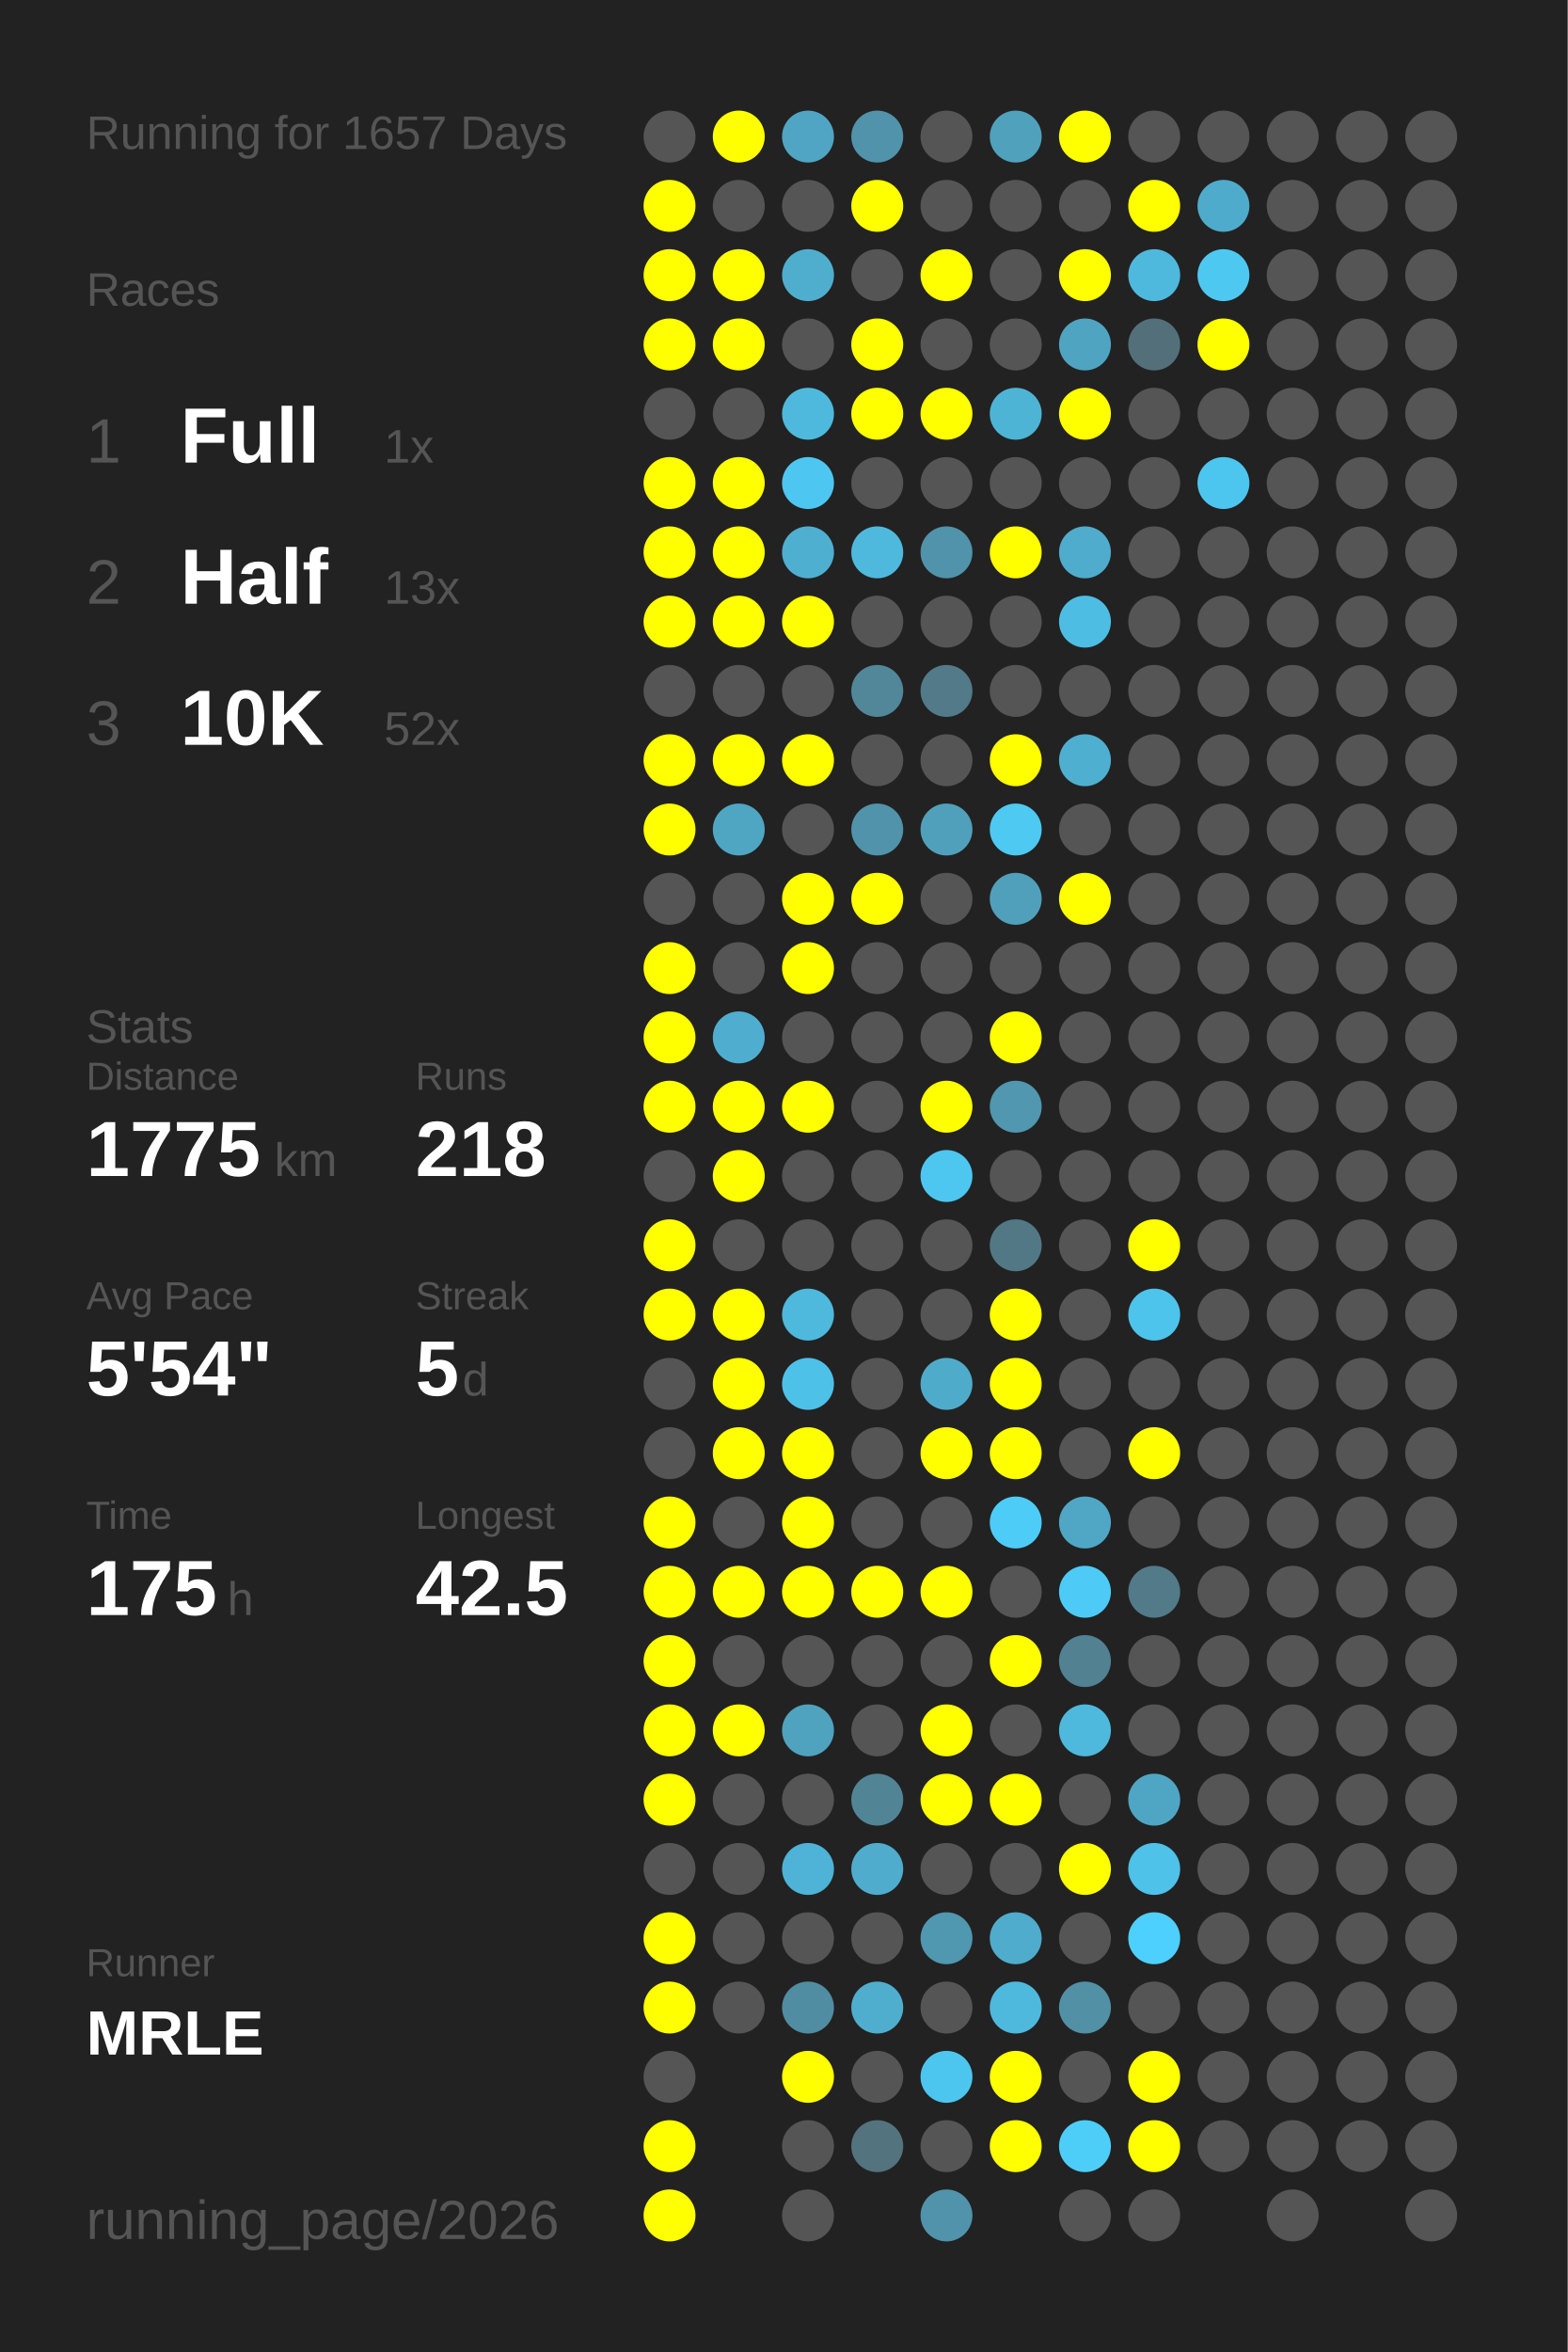
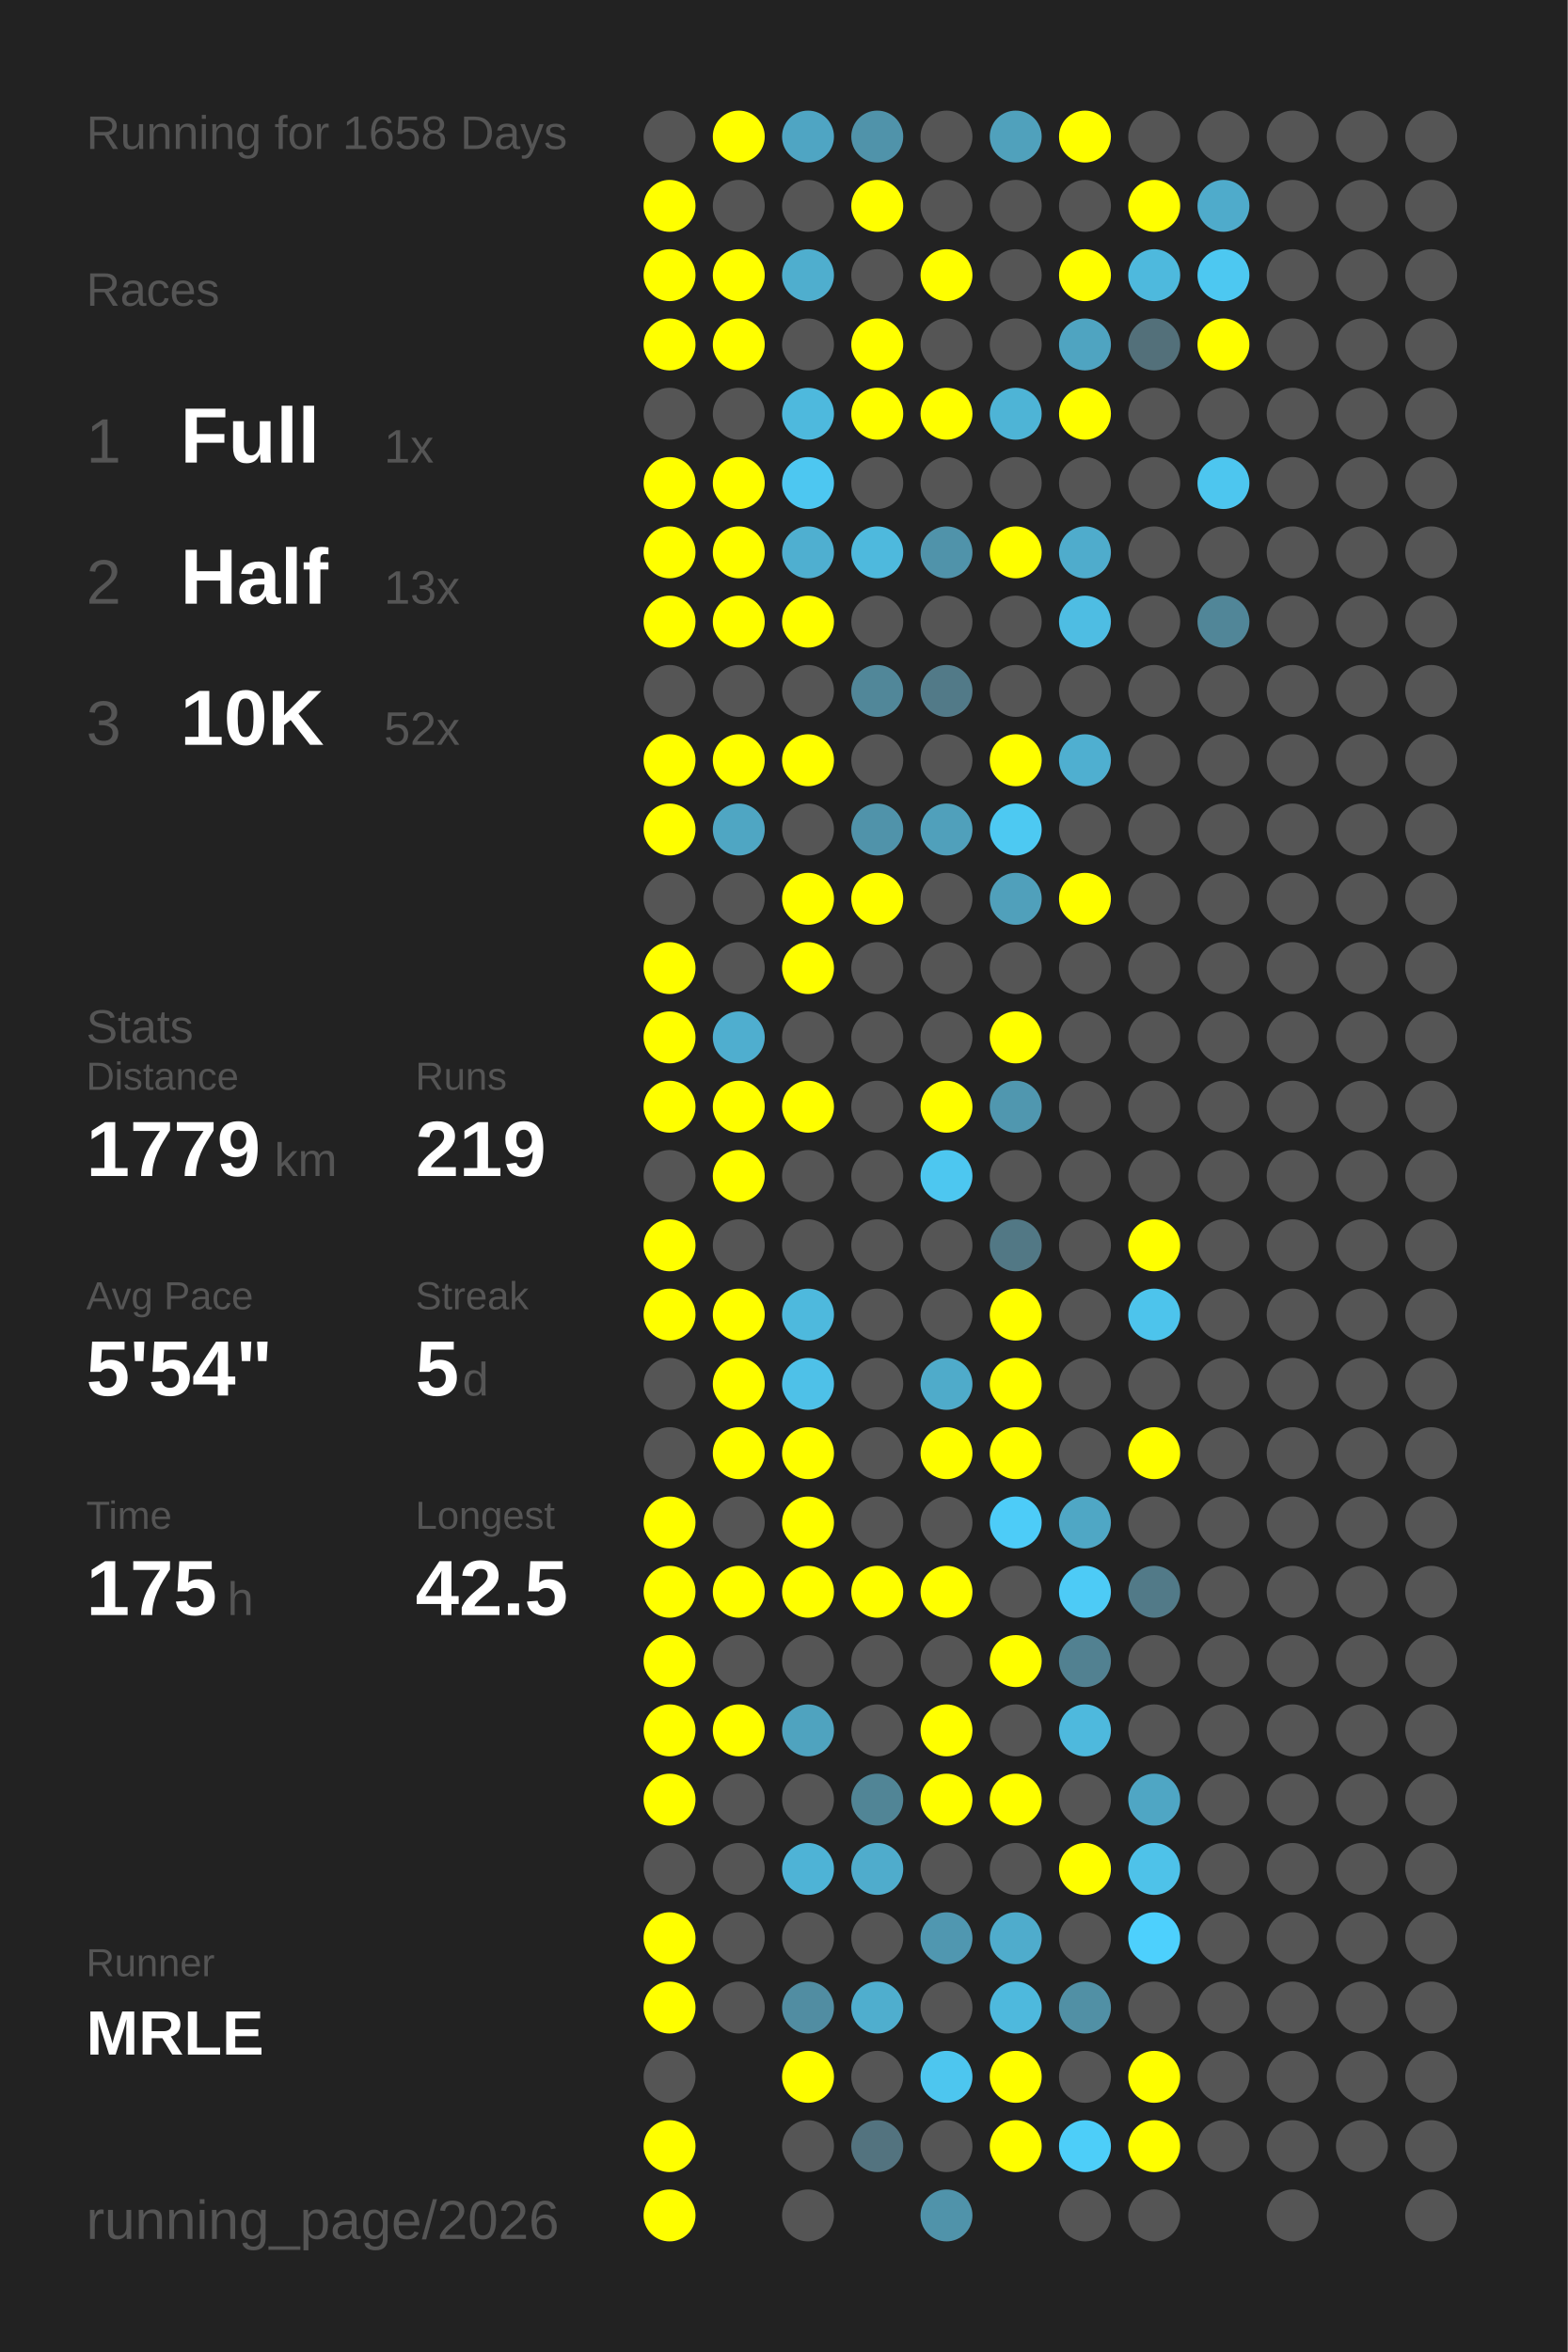
<svg xmlns="http://www.w3.org/2000/svg" baseProfile="full" height="300mm" version="1.1" viewBox="0,0,200,300" width="200mm">
  <defs />
  <rect fill="#222222" height="300" width="200" x="0" y="0" />
-   <text fill="#555555" style="font-size:6px; font-family:Arial;" x="11" y="19">Running for 1657 Days</text>
+   <text fill="#555555" style="font-size:6px; font-family:Arial;" x="11" y="19">Running for 1658 Days</text>
  <text fill="#555555" style="font-size:6px; font-family:Arial;" x="11" y="39">Races</text>
  <text fill="#555555" style="font-size:8px; font-family:Arial;" x="11" y="59">1</text>
  <text fill="#FFFFFF" style="font-size:10px; font-family:Arial; font-weight:bold;" x="23" y="59">Full</text>
  <text fill="#555555" style="font-size:6px; font-family:Arial;" x="49" y="59">1x</text>
  <text fill="#555555" style="font-size:8px; font-family:Arial;" x="11" y="77">2</text>
  <text fill="#FFFFFF" style="font-size:10px; font-family:Arial; font-weight:bold;" x="23" y="77">Half</text>
  <text fill="#555555" style="font-size:6px; font-family:Arial;" x="49" y="77">13x</text>
  <text fill="#555555" style="font-size:8px; font-family:Arial;" x="11" y="95">3</text>
  <text fill="#FFFFFF" style="font-size:10px; font-family:Arial; font-weight:bold;" x="23" y="95">10K</text>
  <text fill="#555555" style="font-size:6px; font-family:Arial;" x="49" y="95">52x</text>
  <text fill="#555555" style="font-size:6px; font-family:Arial;" x="11" y="133">Stats</text>
  <text fill="#555555" style="font-size:5px; font-family:Arial;" x="11" y="139">Distance</text>
-   <text fill="#FFFFFF" style="font-size:10px; font-family:Arial; font-weight:bold;" x="11" y="150">1775</text>
+   <text fill="#FFFFFF" style="font-size:10px; font-family:Arial; font-weight:bold;" x="11" y="150">1779</text>
  <text fill="#555555" style="font-size:6px; font-family:Arial;" x="35" y="150">km</text>
  <text fill="#555555" style="font-size:5px; font-family:Arial;" x="53" y="139">Runs</text>
-   <text fill="#FFFFFF" style="font-size:10px; font-family:Arial; font-weight:bold;" x="53" y="150">218</text>
+   <text fill="#FFFFFF" style="font-size:10px; font-family:Arial; font-weight:bold;" x="53" y="150">219</text>
  <text fill="#555555" style="font-size:5px; font-family:Arial;" x="11" y="167">Avg Pace</text>
  <text fill="#FFFFFF" style="font-size:10px; font-family:Arial; font-weight:bold;" x="11" y="178">5'54"</text>
  <text fill="#555555" style="font-size:5px; font-family:Arial;" x="53" y="167">Streak</text>
  <text fill="#FFFFFF" style="font-size:10px; font-family:Arial; font-weight:bold;" x="53" y="178">5</text>
  <text fill="#555555" style="font-size:6px; font-family:Arial;" x="59" y="178">d</text>
  <text fill="#555555" style="font-size:5px; font-family:Arial;" x="11" y="195">Time</text>
  <text fill="#FFFFFF" style="font-size:10px; font-family:Arial; font-weight:bold;" x="11" y="206">175</text>
  <text fill="#555555" style="font-size:6px; font-family:Arial;" x="29" y="206">h</text>
  <text fill="#555555" style="font-size:5px; font-family:Arial;" x="53" y="195">Longest</text>
  <text fill="#FFFFFF" style="font-size:10px; font-family:Arial; font-weight:bold;" x="53" y="206">42.5</text>
  <text fill="#555555" style="font-size:5px; font-family:Arial;" x="11" y="252.065">Runner</text>
  <text fill="#FFFFFF" style="font-size:8px; font-family:Arial; font-weight:bold;" x="11" y="262.065">MRLE</text>
  <text fill="#555555" style="font-size:7px; font-family:Arial;" x="11" y="285.581">running_page/2026</text>
  <circle cx="85.417" cy="17.419" fill="#555555" r="3.312" />
  <circle cx="85.417" cy="26.258" fill="#FFFF00" r="3.312" />
  <circle cx="85.417" cy="35.097" fill="#FFFF00" r="3.312" />
  <circle cx="85.417" cy="43.935" fill="#FFFF00" r="3.312" />
  <circle cx="85.417" cy="52.774" fill="#555555" r="3.312" />
  <circle cx="85.417" cy="61.613" fill="#FFFF00" r="3.312" />
  <circle cx="85.417" cy="70.452" fill="#FFFF00" r="3.312" />
  <circle cx="85.417" cy="79.29" fill="#FFFF00" r="3.312" />
  <circle cx="85.417" cy="88.129" fill="#555555" r="3.312" />
  <circle cx="85.417" cy="96.968" fill="#FFFF00" r="3.312" />
  <circle cx="85.417" cy="105.806" fill="#FFFF00" r="3.312" />
  <circle cx="85.417" cy="114.645" fill="#555555" r="3.312" />
  <circle cx="85.417" cy="123.484" fill="#FFFF00" r="3.312" />
  <circle cx="85.417" cy="132.323" fill="#FFFF00" r="3.312" />
  <circle cx="85.417" cy="141.161" fill="#FFFF00" r="3.312" />
  <circle cx="85.417" cy="150" fill="#555555" r="3.312" />
  <circle cx="85.417" cy="158.839" fill="#FFFF00" r="3.312" />
  <circle cx="85.417" cy="167.677" fill="#FFFF00" r="3.312" />
  <circle cx="85.417" cy="176.516" fill="#555555" r="3.312" />
  <circle cx="85.417" cy="185.355" fill="#555555" r="3.312" />
  <circle cx="85.417" cy="194.194" fill="#FFFF00" r="3.312" />
  <circle cx="85.417" cy="203.032" fill="#FFFF00" r="3.312" />
  <circle cx="85.417" cy="211.871" fill="#FFFF00" r="3.312" />
  <circle cx="85.417" cy="220.71" fill="#FFFF00" r="3.312" />
  <circle cx="85.417" cy="229.548" fill="#FFFF00" r="3.312" />
  <circle cx="85.417" cy="238.387" fill="#555555" r="3.312" />
  <circle cx="85.417" cy="247.226" fill="#FFFF00" r="3.312" />
  <circle cx="85.417" cy="256.065" fill="#FFFF00" r="3.312" />
  <circle cx="85.417" cy="264.903" fill="#555555" r="3.312" />
  <circle cx="85.417" cy="273.742" fill="#FFFF00" r="3.312" />
  <circle cx="85.417" cy="282.581" fill="#FFFF00" r="3.312" />
  <circle cx="94.25" cy="17.419" fill="#FFFF00" r="3.312" />
  <circle cx="94.25" cy="26.258" fill="#555555" r="3.312" />
  <circle cx="94.25" cy="35.097" fill="#FFFF00" r="3.312" />
  <circle cx="94.25" cy="43.935" fill="#FFFF00" r="3.312" />
  <circle cx="94.25" cy="52.774" fill="#555555" r="3.312" />
  <circle cx="94.25" cy="61.613" fill="#FFFF00" r="3.312" />
  <circle cx="94.25" cy="70.452" fill="#FFFF00" r="3.312" />
  <circle cx="94.25" cy="79.29" fill="#FFFF00" r="3.312" />
  <circle cx="94.25" cy="88.129" fill="#555555" r="3.312" />
  <circle cx="94.25" cy="96.968" fill="#FFFF00" r="3.312" />
  <circle cx="94.25" cy="105.806" fill="#4fa6c3" r="3.312" />
  <circle cx="94.25" cy="114.645" fill="#555555" r="3.312" />
  <circle cx="94.25" cy="123.484" fill="#555555" r="3.312" />
  <circle cx="94.25" cy="132.323" fill="#4faecf" r="3.312" />
  <circle cx="94.25" cy="141.161" fill="#FFFF00" r="3.312" />
  <circle cx="94.25" cy="150" fill="#FFFF00" r="3.312" />
  <circle cx="94.25" cy="158.839" fill="#555555" r="3.312" />
  <circle cx="94.25" cy="167.677" fill="#FFFF00" r="3.312" />
  <circle cx="94.25" cy="176.516" fill="#FFFF00" r="3.312" />
  <circle cx="94.25" cy="185.355" fill="#FFFF00" r="3.312" />
  <circle cx="94.25" cy="194.194" fill="#555555" r="3.312" />
  <circle cx="94.25" cy="203.032" fill="#FFFF00" r="3.312" />
  <circle cx="94.25" cy="211.871" fill="#555555" r="3.312" />
  <circle cx="94.25" cy="220.71" fill="#FFFF00" r="3.312" />
  <circle cx="94.25" cy="229.548" fill="#555555" r="3.312" />
  <circle cx="94.25" cy="238.387" fill="#555555" r="3.312" />
  <circle cx="94.25" cy="247.226" fill="#555555" r="3.312" />
  <circle cx="94.25" cy="256.065" fill="#555555" r="3.312" />
  <circle cx="103.083" cy="17.419" fill="#4fa5c3" r="3.312" />
  <circle cx="103.083" cy="26.258" fill="#555555" r="3.312" />
  <circle cx="103.083" cy="35.097" fill="#4faece" r="3.312" />
  <circle cx="103.083" cy="43.935" fill="#555555" r="3.312" />
  <circle cx="103.083" cy="52.774" fill="#4eb9dd" r="3.312" />
  <circle cx="103.083" cy="61.613" fill="#4dc7f1" r="3.312" />
  <circle cx="103.083" cy="70.452" fill="#4fafd0" r="3.312" />
  <circle cx="103.083" cy="79.29" fill="#FFFF00" r="3.312" />
  <circle cx="103.083" cy="88.129" fill="#555555" r="3.312" />
  <circle cx="103.083" cy="96.968" fill="#FFFF00" r="3.312" />
  <circle cx="103.083" cy="105.806" fill="#555555" r="3.312" />
  <circle cx="103.083" cy="114.645" fill="#FFFF00" r="3.312" />
  <circle cx="103.083" cy="123.484" fill="#FFFF00" r="3.312" />
  <circle cx="103.083" cy="132.323" fill="#555555" r="3.312" />
  <circle cx="103.083" cy="141.161" fill="#FFFF00" r="3.312" />
  <circle cx="103.083" cy="150" fill="#555555" r="3.312" />
  <circle cx="103.083" cy="158.839" fill="#555555" r="3.312" />
  <circle cx="103.083" cy="167.677" fill="#4eb9dd" r="3.312" />
  <circle cx="103.083" cy="176.516" fill="#4ec1e8" r="3.312" />
  <circle cx="103.083" cy="185.355" fill="#FFFF00" r="3.312" />
  <circle cx="103.083" cy="194.194" fill="#FFFF00" r="3.312" />
  <circle cx="103.083" cy="203.032" fill="#FFFF00" r="3.312" />
  <circle cx="103.083" cy="211.871" fill="#555555" r="3.312" />
  <circle cx="103.083" cy="220.71" fill="#4fa3bf" r="3.312" />
  <circle cx="103.083" cy="229.548" fill="#555555" r="3.312" />
  <circle cx="103.083" cy="238.387" fill="#4eb3d6" r="3.312" />
  <circle cx="103.083" cy="247.226" fill="#555555" r="3.312" />
  <circle cx="103.083" cy="256.065" fill="#518da2" r="3.312" />
  <circle cx="103.083" cy="264.903" fill="#FFFF00" r="3.312" />
  <circle cx="103.083" cy="273.742" fill="#555555" r="3.312" />
  <circle cx="103.083" cy="282.581" fill="#555555" r="3.312" />
  <circle cx="111.917" cy="17.419" fill="#5093aa" r="3.312" />
  <circle cx="111.917" cy="26.258" fill="#FFFF00" r="3.312" />
  <circle cx="111.917" cy="35.097" fill="#555555" r="3.312" />
  <circle cx="111.917" cy="43.935" fill="#FFFF00" r="3.312" />
  <circle cx="111.917" cy="52.774" fill="#FFFF00" r="3.312" />
  <circle cx="111.917" cy="61.613" fill="#555555" r="3.312" />
  <circle cx="111.917" cy="70.452" fill="#4eb9dd" r="3.312" />
  <circle cx="111.917" cy="79.29" fill="#555555" r="3.312" />
  <circle cx="111.917" cy="88.129" fill="#518799" r="3.312" />
  <circle cx="111.917" cy="96.968" fill="#555555" r="3.312" />
  <circle cx="111.917" cy="105.806" fill="#5093aa" r="3.312" />
  <circle cx="111.917" cy="114.645" fill="#FFFF00" r="3.312" />
  <circle cx="111.917" cy="123.484" fill="#555555" r="3.312" />
  <circle cx="111.917" cy="132.323" fill="#555555" r="3.312" />
  <circle cx="111.917" cy="141.161" fill="#555555" r="3.312" />
  <circle cx="111.917" cy="150" fill="#555555" r="3.312" />
  <circle cx="111.917" cy="158.839" fill="#555555" r="3.312" />
  <circle cx="111.917" cy="167.677" fill="#555555" r="3.312" />
  <circle cx="111.917" cy="176.516" fill="#555555" r="3.312" />
  <circle cx="111.917" cy="185.355" fill="#555555" r="3.312" />
  <circle cx="111.917" cy="194.194" fill="#555555" r="3.312" />
  <circle cx="111.917" cy="203.032" fill="#FFFF00" r="3.312" />
  <circle cx="111.917" cy="211.871" fill="#555555" r="3.312" />
  <circle cx="111.917" cy="220.71" fill="#555555" r="3.312" />
  <circle cx="111.917" cy="229.548" fill="#518596" r="3.312" />
  <circle cx="111.917" cy="238.387" fill="#4faccc" r="3.312" />
  <circle cx="111.917" cy="247.226" fill="#555555" r="3.312" />
  <circle cx="111.917" cy="256.065" fill="#4faece" r="3.312" />
  <circle cx="111.917" cy="264.903" fill="#555555" r="3.312" />
  <circle cx="111.917" cy="273.742" fill="#53737f" r="3.312" />
  <circle cx="120.75" cy="17.419" fill="#555555" r="3.312" />
  <circle cx="120.75" cy="26.258" fill="#555555" r="3.312" />
  <circle cx="120.75" cy="35.097" fill="#FFFF00" r="3.312" />
  <circle cx="120.75" cy="43.935" fill="#555555" r="3.312" />
  <circle cx="120.75" cy="52.774" fill="#FFFF00" r="3.312" />
  <circle cx="120.75" cy="61.613" fill="#555555" r="3.312" />
  <circle cx="120.75" cy="70.452" fill="#5093aa" r="3.312" />
  <circle cx="120.75" cy="79.29" fill="#555555" r="3.312" />
  <circle cx="120.75" cy="88.129" fill="#527a88" r="3.312" />
  <circle cx="120.75" cy="96.968" fill="#555555" r="3.312" />
  <circle cx="120.75" cy="105.806" fill="#50a0bb" r="3.312" />
  <circle cx="120.75" cy="114.645" fill="#555555" r="3.312" />
  <circle cx="120.75" cy="123.484" fill="#555555" r="3.312" />
  <circle cx="120.75" cy="132.323" fill="#555555" r="3.312" />
  <circle cx="120.75" cy="141.161" fill="#FFFF00" r="3.312" />
  <circle cx="120.75" cy="150" fill="#4dc7f0" r="3.312" />
  <circle cx="120.75" cy="158.839" fill="#555555" r="3.312" />
  <circle cx="120.75" cy="167.677" fill="#555555" r="3.312" />
  <circle cx="120.75" cy="176.516" fill="#4fabca" r="3.312" />
  <circle cx="120.75" cy="185.355" fill="#FFFF00" r="3.312" />
  <circle cx="120.75" cy="194.194" fill="#555555" r="3.312" />
  <circle cx="120.75" cy="203.032" fill="#FFFF00" r="3.312" />
  <circle cx="120.75" cy="211.871" fill="#555555" r="3.312" />
  <circle cx="120.75" cy="220.71" fill="#FFFF00" r="3.312" />
  <circle cx="120.75" cy="229.548" fill="#FFFF00" r="3.312" />
  <circle cx="120.75" cy="238.387" fill="#555555" r="3.312" />
  <circle cx="120.75" cy="247.226" fill="#5097b0" r="3.312" />
  <circle cx="120.75" cy="256.065" fill="#555555" r="3.312" />
  <circle cx="120.75" cy="264.903" fill="#4dc6ef" r="3.312" />
  <circle cx="120.75" cy="273.742" fill="#555555" r="3.312" />
  <circle cx="120.75" cy="282.581" fill="#5093aa" r="3.312" />
  <circle cx="129.583" cy="17.419" fill="#50a1bc" r="3.312" />
  <circle cx="129.583" cy="26.258" fill="#555555" r="3.312" />
  <circle cx="129.583" cy="35.097" fill="#555555" r="3.312" />
  <circle cx="129.583" cy="43.935" fill="#555555" r="3.312" />
  <circle cx="129.583" cy="52.774" fill="#4eb4d6" r="3.312" />
  <circle cx="129.583" cy="61.613" fill="#555555" r="3.312" />
  <circle cx="129.583" cy="70.452" fill="#FFFF00" r="3.312" />
  <circle cx="129.583" cy="79.29" fill="#555555" r="3.312" />
  <circle cx="129.583" cy="88.129" fill="#555555" r="3.312" />
  <circle cx="129.583" cy="96.968" fill="#FFFF00" r="3.312" />
  <circle cx="129.583" cy="105.806" fill="#4dc9f2" r="3.312" />
  <circle cx="129.583" cy="114.645" fill="#50a0bb" r="3.312" />
  <circle cx="129.583" cy="123.484" fill="#555555" r="3.312" />
  <circle cx="129.583" cy="132.323" fill="#FFFF00" r="3.312" />
  <circle cx="129.583" cy="141.161" fill="#5097af" r="3.312" />
  <circle cx="129.583" cy="150" fill="#555555" r="3.312" />
  <circle cx="129.583" cy="158.839" fill="#527885" r="3.312" />
  <circle cx="129.583" cy="167.677" fill="#FFFF00" r="3.312" />
  <circle cx="129.583" cy="176.516" fill="#FFFF00" r="3.312" />
  <circle cx="129.583" cy="185.355" fill="#FFFF00" r="3.312" />
  <circle cx="129.583" cy="194.194" fill="#4dccf8" r="3.312" />
  <circle cx="129.583" cy="203.032" fill="#555555" r="3.312" />
  <circle cx="129.583" cy="211.871" fill="#FFFF00" r="3.312" />
  <circle cx="129.583" cy="220.71" fill="#555555" r="3.312" />
  <circle cx="129.583" cy="229.548" fill="#FFFF00" r="3.312" />
  <circle cx="129.583" cy="238.387" fill="#555555" r="3.312" />
  <circle cx="129.583" cy="247.226" fill="#4faccc" r="3.312" />
  <circle cx="129.583" cy="256.065" fill="#4eb9dd" r="3.312" />
  <circle cx="129.583" cy="264.903" fill="#FFFF00" r="3.312" />
  <circle cx="129.583" cy="273.742" fill="#FFFF00" r="3.312" />
  <circle cx="138.417" cy="17.419" fill="#FFFF00" r="3.312" />
  <circle cx="138.417" cy="26.258" fill="#555555" r="3.312" />
  <circle cx="138.417" cy="35.097" fill="#FFFF00" r="3.312" />
  <circle cx="138.417" cy="43.935" fill="#4fa4c1" r="3.312" />
  <circle cx="138.417" cy="52.774" fill="#FFFF00" r="3.312" />
  <circle cx="138.417" cy="61.613" fill="#555555" r="3.312" />
  <circle cx="138.417" cy="70.452" fill="#4faccc" r="3.312" />
  <circle cx="138.417" cy="79.29" fill="#4ebde3" r="3.312" />
  <circle cx="138.417" cy="88.129" fill="#555555" r="3.312" />
  <circle cx="138.417" cy="96.968" fill="#4fafd0" r="3.312" />
  <circle cx="138.417" cy="105.806" fill="#555555" r="3.312" />
  <circle cx="138.417" cy="114.645" fill="#FFFF00" r="3.312" />
  <circle cx="138.417" cy="123.484" fill="#555555" r="3.312" />
  <circle cx="138.417" cy="132.323" fill="#555555" r="3.312" />
  <circle cx="138.417" cy="141.161" fill="#555555" r="3.312" />
  <circle cx="138.417" cy="150" fill="#555555" r="3.312" />
  <circle cx="138.417" cy="158.839" fill="#555555" r="3.312" />
  <circle cx="138.417" cy="167.677" fill="#555555" r="3.312" />
  <circle cx="138.417" cy="176.516" fill="#555555" r="3.312" />
  <circle cx="138.417" cy="185.355" fill="#555555" r="3.312" />
  <circle cx="138.417" cy="194.194" fill="#4fa7c5" r="3.312" />
  <circle cx="138.417" cy="203.032" fill="#4dcbf6" r="3.312" />
  <circle cx="138.417" cy="211.871" fill="#528191" r="3.312" />
  <circle cx="138.417" cy="220.71" fill="#4eb9dd" r="3.312" />
  <circle cx="138.417" cy="229.548" fill="#555555" r="3.312" />
  <circle cx="138.417" cy="238.387" fill="#FFFF00" r="3.312" />
  <circle cx="138.417" cy="247.226" fill="#555555" r="3.312" />
  <circle cx="138.417" cy="256.065" fill="#5190a5" r="3.312" />
  <circle cx="138.417" cy="264.903" fill="#555555" r="3.312" />
  <circle cx="138.417" cy="273.742" fill="#4dcef9" r="3.312" />
  <circle cx="138.417" cy="282.581" fill="#555555" r="3.312" />
  <circle cx="147.25" cy="17.419" fill="#555555" r="3.312" />
  <circle cx="147.25" cy="26.258" fill="#FFFF00" r="3.312" />
  <circle cx="147.25" cy="35.097" fill="#4eb9dd" r="3.312" />
  <circle cx="147.25" cy="43.935" fill="#53707a" r="3.312" />
  <circle cx="147.25" cy="52.774" fill="#555555" r="3.312" />
  <circle cx="147.25" cy="61.613" fill="#555555" r="3.312" />
  <circle cx="147.25" cy="70.452" fill="#555555" r="3.312" />
  <circle cx="147.25" cy="79.29" fill="#555555" r="3.312" />
  <circle cx="147.25" cy="88.129" fill="#555555" r="3.312" />
  <circle cx="147.25" cy="96.968" fill="#555555" r="3.312" />
  <circle cx="147.25" cy="105.806" fill="#555555" r="3.312" />
  <circle cx="147.25" cy="114.645" fill="#555555" r="3.312" />
  <circle cx="147.25" cy="123.484" fill="#555555" r="3.312" />
  <circle cx="147.25" cy="132.323" fill="#555555" r="3.312" />
  <circle cx="147.25" cy="141.161" fill="#555555" r="3.312" />
  <circle cx="147.25" cy="150" fill="#555555" r="3.312" />
  <circle cx="147.25" cy="158.839" fill="#FFFF00" r="3.312" />
  <circle cx="147.25" cy="167.677" fill="#4dc4ec" r="3.312" />
  <circle cx="147.25" cy="176.516" fill="#555555" r="3.312" />
  <circle cx="147.25" cy="185.355" fill="#FFFF00" r="3.312" />
  <circle cx="147.25" cy="194.194" fill="#555555" r="3.312" />
  <circle cx="147.25" cy="203.032" fill="#527a88" r="3.312" />
  <circle cx="147.25" cy="211.871" fill="#555555" r="3.312" />
  <circle cx="147.25" cy="220.71" fill="#555555" r="3.312" />
  <circle cx="147.25" cy="229.548" fill="#4fa6c4" r="3.312" />
  <circle cx="147.25" cy="238.387" fill="#4ec2e9" r="3.312" />
  <circle cx="147.25" cy="247.226" fill="#4dd0fd" r="3.312" />
  <circle cx="147.25" cy="256.065" fill="#555555" r="3.312" />
  <circle cx="147.25" cy="264.903" fill="#FFFF00" r="3.312" />
  <circle cx="147.25" cy="273.742" fill="#FFFF00" r="3.312" />
  <circle cx="147.25" cy="282.581" fill="#555555" r="3.312" />
  <circle cx="156.083" cy="17.419" fill="#555555" r="3.312" />
  <circle cx="156.083" cy="26.258" fill="#4fabcb" r="3.312" />
  <circle cx="156.083" cy="35.097" fill="#4dc8f1" r="3.312" />
  <circle cx="156.083" cy="43.935" fill="#FFFF00" r="3.312" />
  <circle cx="156.083" cy="52.774" fill="#555555" r="3.312" />
  <circle cx="156.083" cy="61.613" fill="#4dc6ef" r="3.312" />
  <circle cx="156.083" cy="70.452" fill="#555555" r="3.312" />
-   <circle cx="156.083" cy="79.29" fill="#555555" r="3.312" />
+   <circle cx="156.083" cy="79.29" fill="#518698" r="3.312" />
  <circle cx="156.083" cy="88.129" fill="#555555" r="3.312" />
  <circle cx="156.083" cy="96.968" fill="#555555" r="3.312" />
  <circle cx="156.083" cy="105.806" fill="#555555" r="3.312" />
  <circle cx="156.083" cy="114.645" fill="#555555" r="3.312" />
  <circle cx="156.083" cy="123.484" fill="#555555" r="3.312" />
  <circle cx="156.083" cy="132.323" fill="#555555" r="3.312" />
  <circle cx="156.083" cy="141.161" fill="#555555" r="3.312" />
  <circle cx="156.083" cy="150" fill="#555555" r="3.312" />
  <circle cx="156.083" cy="158.839" fill="#555555" r="3.312" />
  <circle cx="156.083" cy="167.677" fill="#555555" r="3.312" />
  <circle cx="156.083" cy="176.516" fill="#555555" r="3.312" />
  <circle cx="156.083" cy="185.355" fill="#555555" r="3.312" />
  <circle cx="156.083" cy="194.194" fill="#555555" r="3.312" />
  <circle cx="156.083" cy="203.032" fill="#555555" r="3.312" />
  <circle cx="156.083" cy="211.871" fill="#555555" r="3.312" />
  <circle cx="156.083" cy="220.71" fill="#555555" r="3.312" />
  <circle cx="156.083" cy="229.548" fill="#555555" r="3.312" />
  <circle cx="156.083" cy="238.387" fill="#555555" r="3.312" />
  <circle cx="156.083" cy="247.226" fill="#555555" r="3.312" />
  <circle cx="156.083" cy="256.065" fill="#555555" r="3.312" />
  <circle cx="156.083" cy="264.903" fill="#555555" r="3.312" />
  <circle cx="156.083" cy="273.742" fill="#555555" r="3.312" />
  <circle cx="164.917" cy="17.419" fill="#555555" r="3.312" />
  <circle cx="164.917" cy="26.258" fill="#555555" r="3.312" />
  <circle cx="164.917" cy="35.097" fill="#555555" r="3.312" />
  <circle cx="164.917" cy="43.935" fill="#555555" r="3.312" />
  <circle cx="164.917" cy="52.774" fill="#555555" r="3.312" />
  <circle cx="164.917" cy="61.613" fill="#555555" r="3.312" />
  <circle cx="164.917" cy="70.452" fill="#555555" r="3.312" />
  <circle cx="164.917" cy="79.29" fill="#555555" r="3.312" />
  <circle cx="164.917" cy="88.129" fill="#555555" r="3.312" />
  <circle cx="164.917" cy="96.968" fill="#555555" r="3.312" />
  <circle cx="164.917" cy="105.806" fill="#555555" r="3.312" />
  <circle cx="164.917" cy="114.645" fill="#555555" r="3.312" />
  <circle cx="164.917" cy="123.484" fill="#555555" r="3.312" />
  <circle cx="164.917" cy="132.323" fill="#555555" r="3.312" />
  <circle cx="164.917" cy="141.161" fill="#555555" r="3.312" />
  <circle cx="164.917" cy="150" fill="#555555" r="3.312" />
  <circle cx="164.917" cy="158.839" fill="#555555" r="3.312" />
  <circle cx="164.917" cy="167.677" fill="#555555" r="3.312" />
  <circle cx="164.917" cy="176.516" fill="#555555" r="3.312" />
  <circle cx="164.917" cy="185.355" fill="#555555" r="3.312" />
  <circle cx="164.917" cy="194.194" fill="#555555" r="3.312" />
  <circle cx="164.917" cy="203.032" fill="#555555" r="3.312" />
  <circle cx="164.917" cy="211.871" fill="#555555" r="3.312" />
  <circle cx="164.917" cy="220.71" fill="#555555" r="3.312" />
  <circle cx="164.917" cy="229.548" fill="#555555" r="3.312" />
  <circle cx="164.917" cy="238.387" fill="#555555" r="3.312" />
  <circle cx="164.917" cy="247.226" fill="#555555" r="3.312" />
  <circle cx="164.917" cy="256.065" fill="#555555" r="3.312" />
  <circle cx="164.917" cy="264.903" fill="#555555" r="3.312" />
  <circle cx="164.917" cy="273.742" fill="#555555" r="3.312" />
  <circle cx="164.917" cy="282.581" fill="#555555" r="3.312" />
  <circle cx="173.75" cy="17.419" fill="#555555" r="3.312" />
  <circle cx="173.75" cy="26.258" fill="#555555" r="3.312" />
  <circle cx="173.75" cy="35.097" fill="#555555" r="3.312" />
  <circle cx="173.75" cy="43.935" fill="#555555" r="3.312" />
  <circle cx="173.75" cy="52.774" fill="#555555" r="3.312" />
  <circle cx="173.75" cy="61.613" fill="#555555" r="3.312" />
  <circle cx="173.75" cy="70.452" fill="#555555" r="3.312" />
  <circle cx="173.75" cy="79.29" fill="#555555" r="3.312" />
  <circle cx="173.75" cy="88.129" fill="#555555" r="3.312" />
  <circle cx="173.75" cy="96.968" fill="#555555" r="3.312" />
  <circle cx="173.75" cy="105.806" fill="#555555" r="3.312" />
  <circle cx="173.75" cy="114.645" fill="#555555" r="3.312" />
  <circle cx="173.75" cy="123.484" fill="#555555" r="3.312" />
  <circle cx="173.75" cy="132.323" fill="#555555" r="3.312" />
  <circle cx="173.75" cy="141.161" fill="#555555" r="3.312" />
  <circle cx="173.75" cy="150" fill="#555555" r="3.312" />
  <circle cx="173.75" cy="158.839" fill="#555555" r="3.312" />
  <circle cx="173.75" cy="167.677" fill="#555555" r="3.312" />
  <circle cx="173.75" cy="176.516" fill="#555555" r="3.312" />
  <circle cx="173.75" cy="185.355" fill="#555555" r="3.312" />
  <circle cx="173.75" cy="194.194" fill="#555555" r="3.312" />
  <circle cx="173.75" cy="203.032" fill="#555555" r="3.312" />
  <circle cx="173.75" cy="211.871" fill="#555555" r="3.312" />
  <circle cx="173.75" cy="220.71" fill="#555555" r="3.312" />
  <circle cx="173.75" cy="229.548" fill="#555555" r="3.312" />
  <circle cx="173.75" cy="238.387" fill="#555555" r="3.312" />
  <circle cx="173.75" cy="247.226" fill="#555555" r="3.312" />
  <circle cx="173.75" cy="256.065" fill="#555555" r="3.312" />
  <circle cx="173.75" cy="264.903" fill="#555555" r="3.312" />
  <circle cx="173.75" cy="273.742" fill="#555555" r="3.312" />
  <circle cx="182.583" cy="17.419" fill="#555555" r="3.312" />
  <circle cx="182.583" cy="26.258" fill="#555555" r="3.312" />
  <circle cx="182.583" cy="35.097" fill="#555555" r="3.312" />
  <circle cx="182.583" cy="43.935" fill="#555555" r="3.312" />
  <circle cx="182.583" cy="52.774" fill="#555555" r="3.312" />
  <circle cx="182.583" cy="61.613" fill="#555555" r="3.312" />
  <circle cx="182.583" cy="70.452" fill="#555555" r="3.312" />
  <circle cx="182.583" cy="79.29" fill="#555555" r="3.312" />
  <circle cx="182.583" cy="88.129" fill="#555555" r="3.312" />
  <circle cx="182.583" cy="96.968" fill="#555555" r="3.312" />
  <circle cx="182.583" cy="105.806" fill="#555555" r="3.312" />
  <circle cx="182.583" cy="114.645" fill="#555555" r="3.312" />
  <circle cx="182.583" cy="123.484" fill="#555555" r="3.312" />
  <circle cx="182.583" cy="132.323" fill="#555555" r="3.312" />
  <circle cx="182.583" cy="141.161" fill="#555555" r="3.312" />
  <circle cx="182.583" cy="150" fill="#555555" r="3.312" />
  <circle cx="182.583" cy="158.839" fill="#555555" r="3.312" />
  <circle cx="182.583" cy="167.677" fill="#555555" r="3.312" />
  <circle cx="182.583" cy="176.516" fill="#555555" r="3.312" />
  <circle cx="182.583" cy="185.355" fill="#555555" r="3.312" />
  <circle cx="182.583" cy="194.194" fill="#555555" r="3.312" />
  <circle cx="182.583" cy="203.032" fill="#555555" r="3.312" />
  <circle cx="182.583" cy="211.871" fill="#555555" r="3.312" />
  <circle cx="182.583" cy="220.71" fill="#555555" r="3.312" />
  <circle cx="182.583" cy="229.548" fill="#555555" r="3.312" />
  <circle cx="182.583" cy="238.387" fill="#555555" r="3.312" />
  <circle cx="182.583" cy="247.226" fill="#555555" r="3.312" />
  <circle cx="182.583" cy="256.065" fill="#555555" r="3.312" />
  <circle cx="182.583" cy="264.903" fill="#555555" r="3.312" />
  <circle cx="182.583" cy="273.742" fill="#555555" r="3.312" />
  <circle cx="182.583" cy="282.581" fill="#555555" r="3.312" />
</svg>
